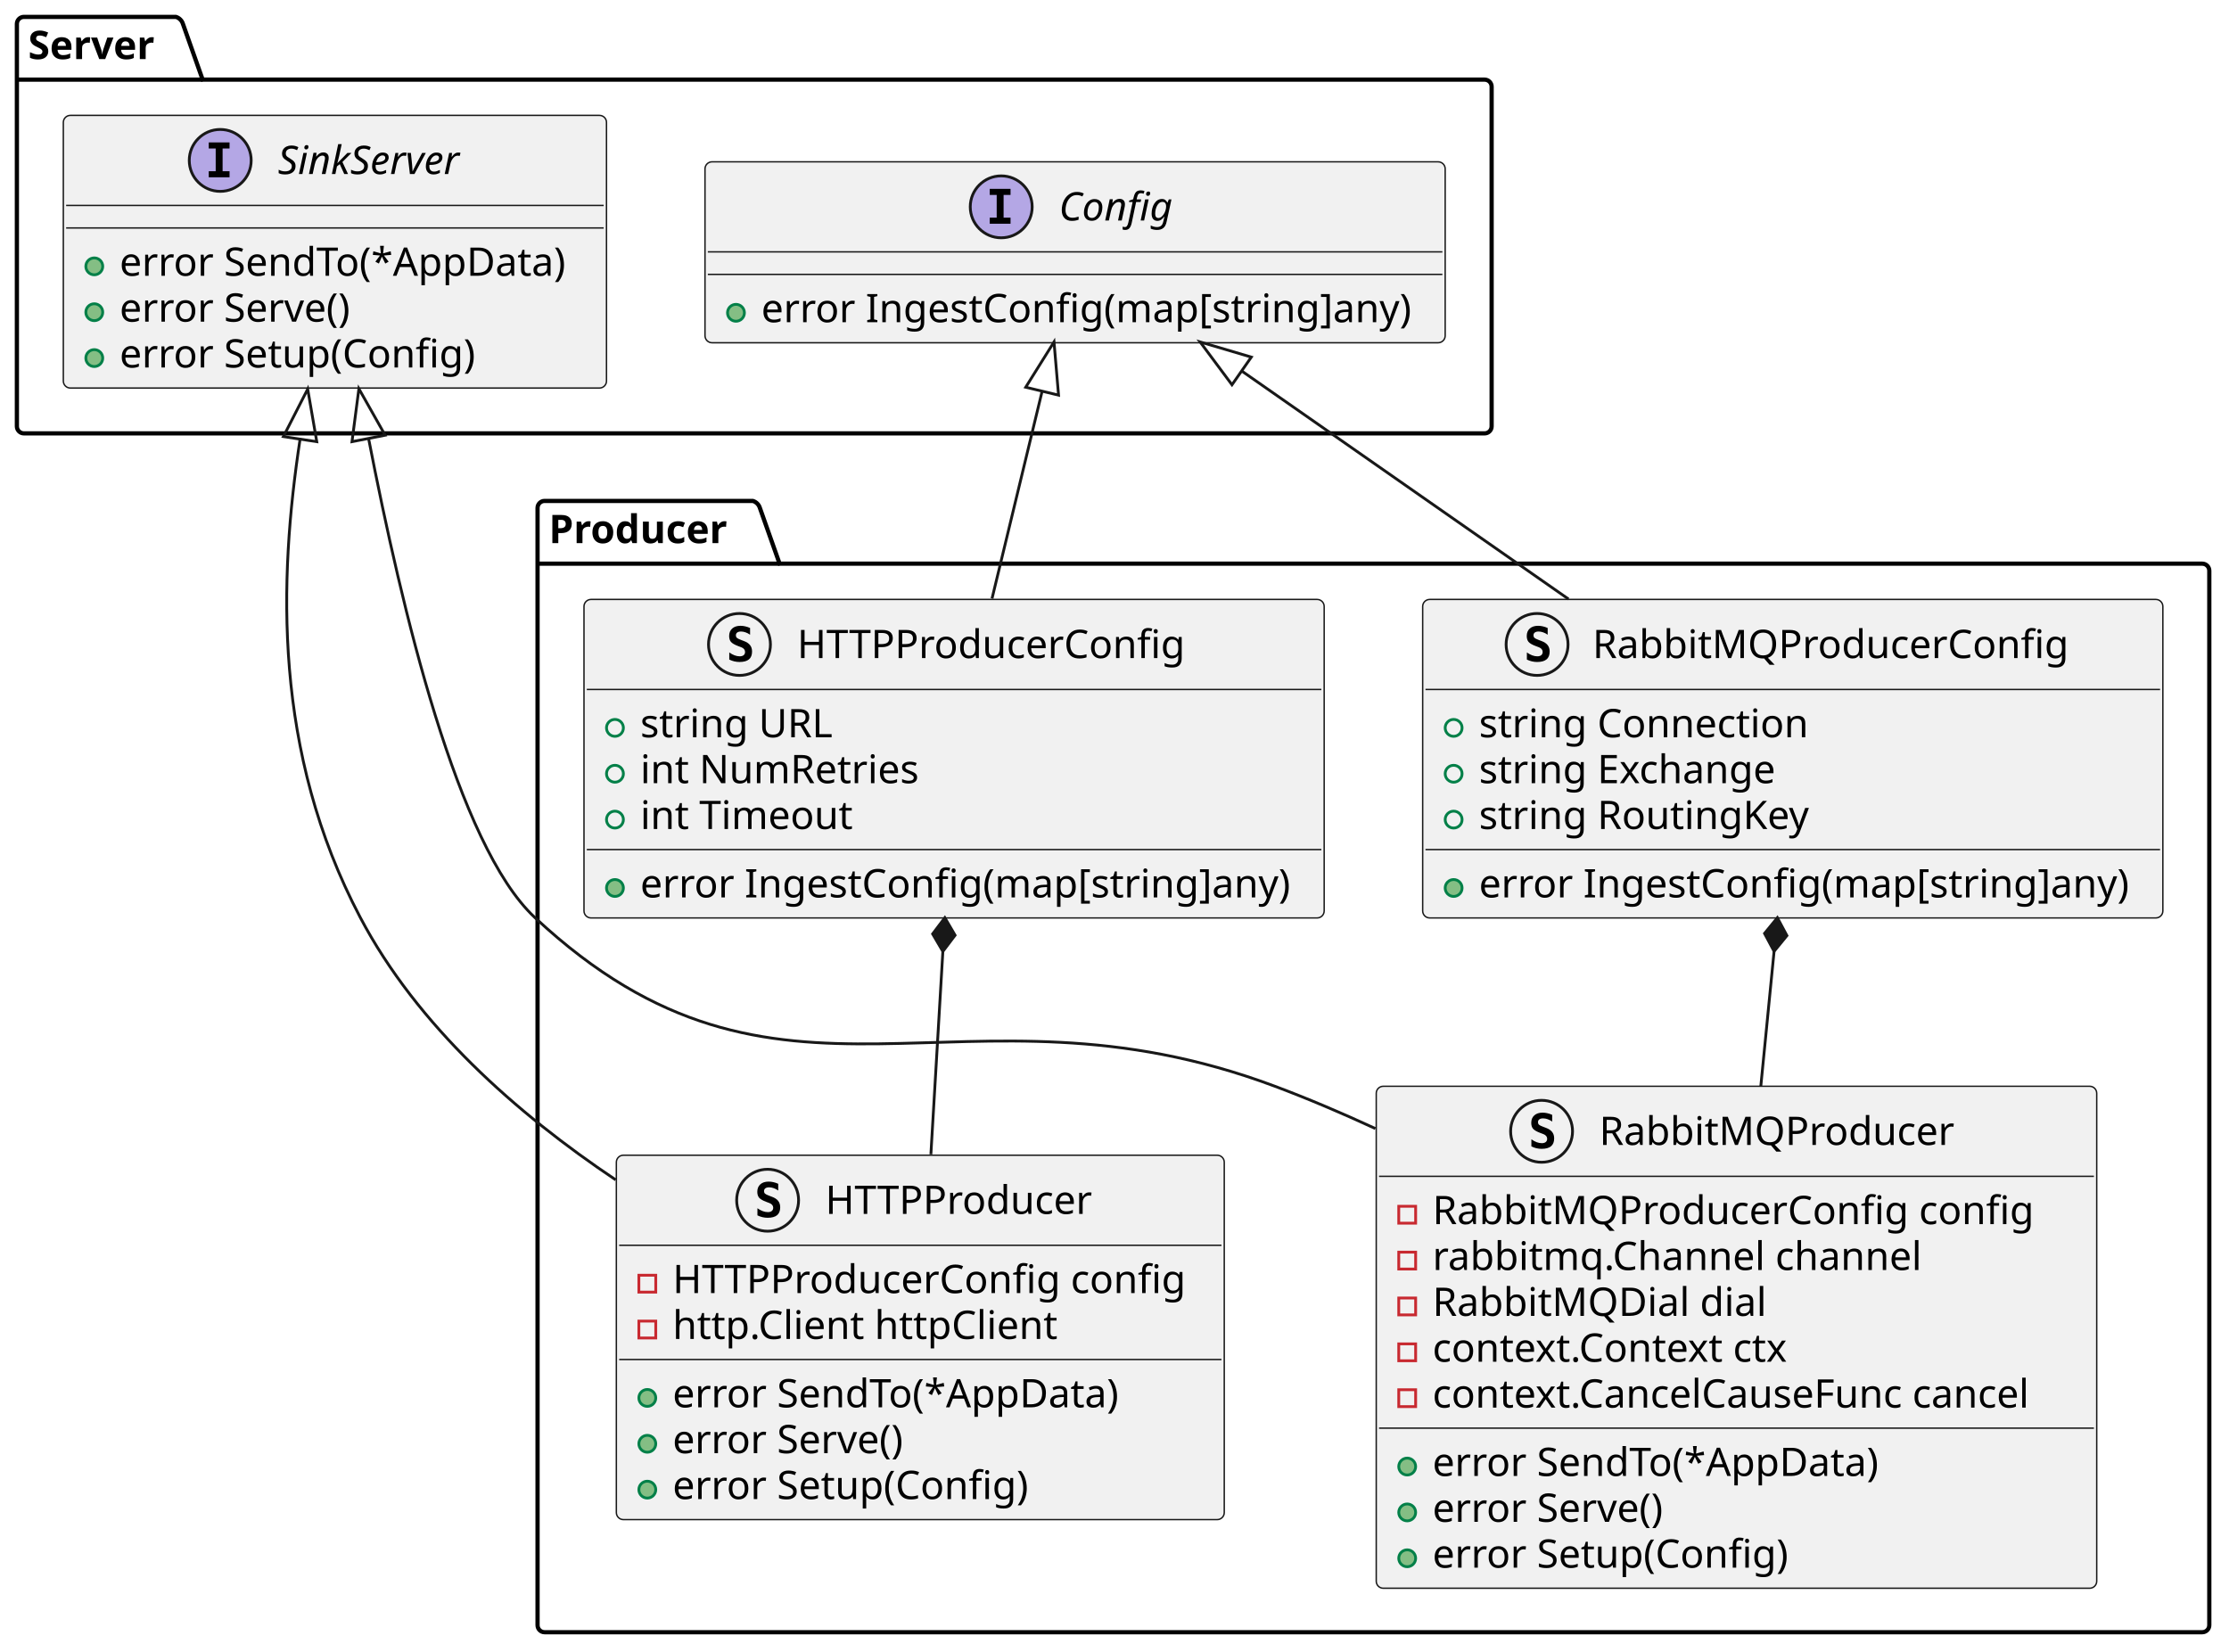
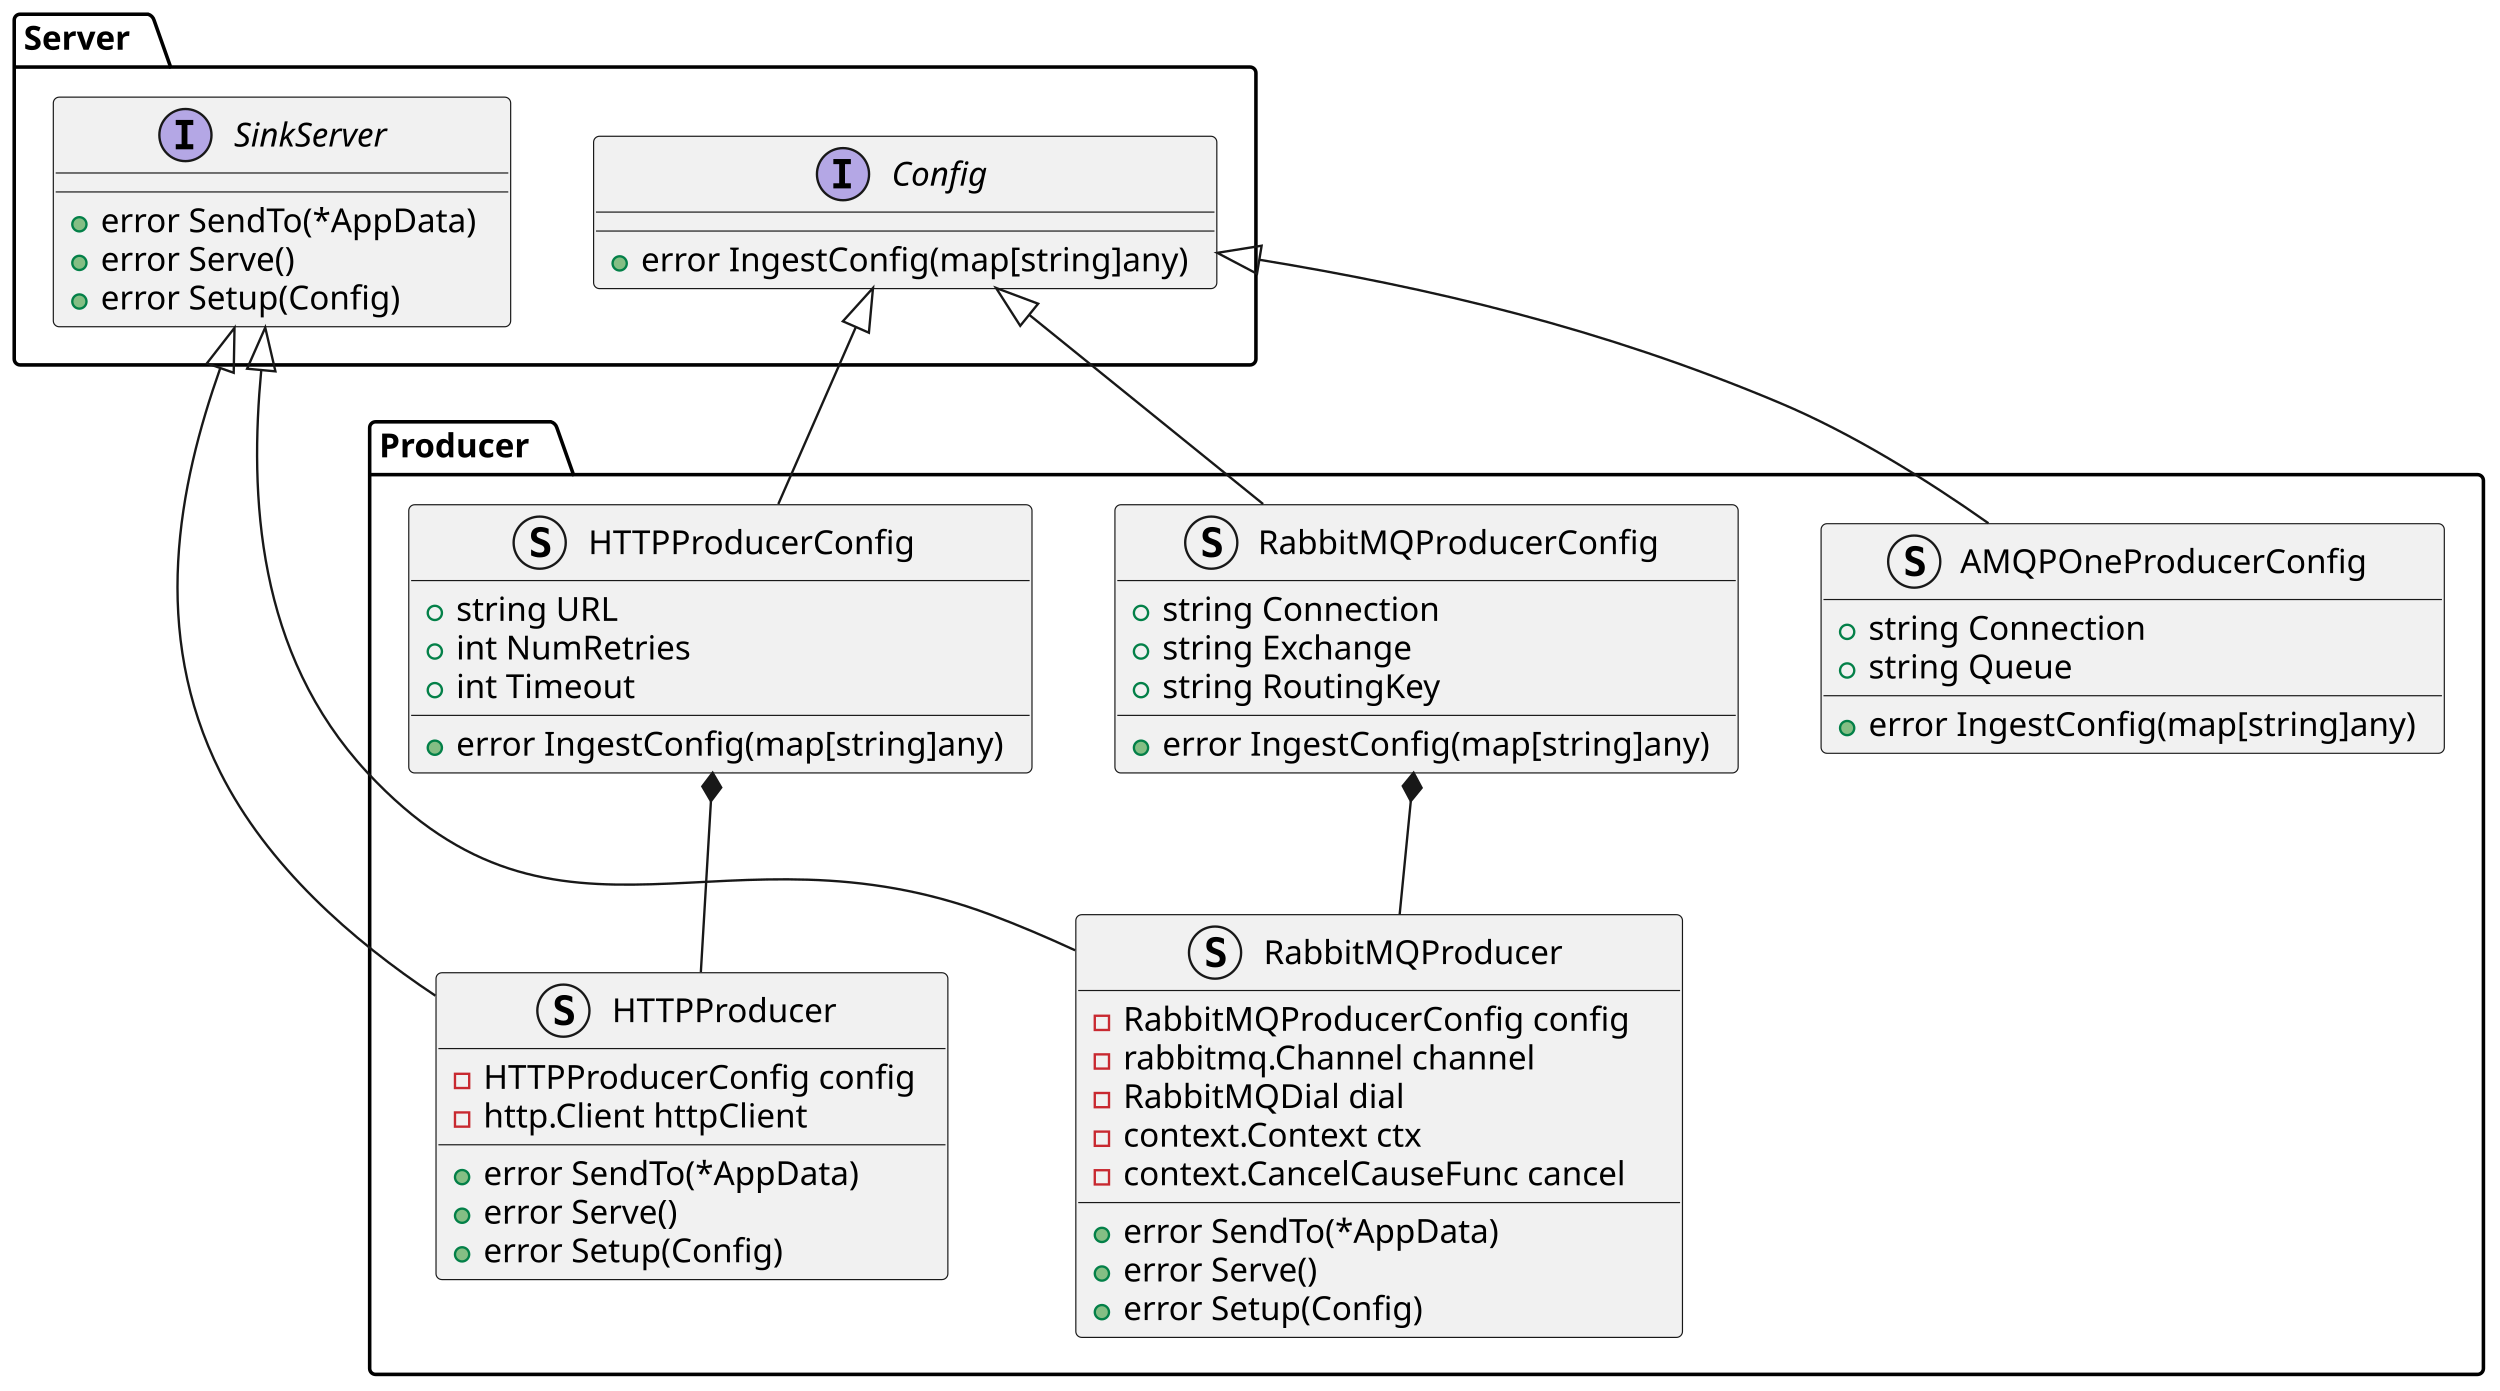
- <svg xmlns="http://www.w3.org/2000/svg" contentStyleType="text/css" height="587px" preserveAspectRatio="none" style="width:792px;height:587px;background:#FFFFFF;" version="1.1" viewBox="0 0 792 587" width="792px" zoomAndPan="magnify">
+ <svg xmlns="http://www.w3.org/2000/svg" contentStyleType="text/css" height="587px" preserveAspectRatio="none" style="width:1055px;height:587px;background:#FFFFFF;" version="1.1" viewBox="0 0 1055 587" width="1055px" zoomAndPan="magnify">
  <defs />
  <g>
    <g id="cluster_Server">
      <path d="M8.5,6 L62.5,6 A3.75,3.75 0 0 1 65,8.5 L72,28.297 L527.5,28.297 A2.5,2.5 0 0 1 530,30.797 L530,151.5 A2.5,2.5 0 0 1 527.5,154 L8.5,154 A2.5,2.5 0 0 1 6,151.5 L6,8.5 A2.5,2.5 0 0 1 8.5,6 " fill="none" style="stroke:#000000;stroke-width:1.5;" />
      <line style="stroke:#000000;stroke-width:1.5;" x1="6" x2="72" y1="28.297" y2="28.297" />
      <text fill="#000000" font-family="sans-serif" font-size="14" font-weight="bold" lengthAdjust="spacing" textLength="53" x="10" y="20.995">Server</text>
    </g>
    <g id="cluster_Producer">
-       <path d="M193.5,178 L267.5,178 A3.75,3.75 0 0 1 270,180.5 L277,200.297 L782.5,200.297 A2.5,2.5 0 0 1 785,202.797 L785,577.5 A2.5,2.5 0 0 1 782.5,580 L193.5,580 A2.5,2.5 0 0 1 191,577.5 L191,180.5 A2.5,2.5 0 0 1 193.5,178 " fill="none" style="stroke:#000000;stroke-width:1.5;" />
-       <line style="stroke:#000000;stroke-width:1.5;" x1="191" x2="277" y1="200.297" y2="200.297" />
-       <text fill="#000000" font-family="sans-serif" font-size="14" font-weight="bold" lengthAdjust="spacing" textLength="73" x="195" y="192.995">Producer</text>
+       <path d="M158.5,178 L232.5,178 A3.75,3.75 0 0 1 235,180.5 L242,200.297 L1045.5,200.297 A2.5,2.5 0 0 1 1048,202.797 L1048,577.5 A2.5,2.5 0 0 1 1045.5,580 L158.5,580 A2.5,2.5 0 0 1 156,577.5 L156,180.5 A2.5,2.5 0 0 1 158.5,178 " fill="none" style="stroke:#000000;stroke-width:1.5;" />
+       <line style="stroke:#000000;stroke-width:1.5;" x1="156" x2="242" y1="200.297" y2="200.297" />
+       <text fill="#000000" font-family="sans-serif" font-size="14" font-weight="bold" lengthAdjust="spacing" textLength="73" x="160" y="192.995">Producer</text>
    </g>
    <g id="elem_SinkServer">
      <rect codeLine="2" fill="#F1F1F1" height="96.891" id="SinkServer" rx="2.5" ry="2.5" style="stroke:#181818;stroke-width:0.5;" width="193" x="22.5" y="41" />
      <ellipse cx="78.25" cy="57" fill="#B4A7E5" rx="11" ry="11" style="stroke:#181818;stroke-width:1.0;" />
      <path d="M74.172,52.766 L74.172,50.609 L81.562,50.609 L81.562,52.766 L79.094,52.766 L79.094,60.844 L81.562,60.844 L81.562,63 L74.172,63 L74.172,60.844 L76.641,60.844 L76.641,52.766 L74.172,52.766 Z " fill="#000000" />
      <text fill="#000000" font-family="sans-serif" font-size="14" font-style="italic" lengthAdjust="spacing" textLength="73" x="98.75" y="61.847">SinkServer</text>
      <line style="stroke:#181818;stroke-width:0.5;" x1="23.5" x2="214.5" y1="73" y2="73" />
      <line style="stroke:#181818;stroke-width:0.5;" x1="23.5" x2="214.5" y1="81" y2="81" />
      <ellipse cx="33.5" cy="94.648" fill="#84BE84" rx="3" ry="3" style="stroke:#038048;stroke-width:1.0;" />
      <text fill="#000000" font-family="sans-serif" font-size="14" lengthAdjust="spacing" textLength="167" x="42.5" y="97.995">error SendTo(*AppData)</text>
      <ellipse cx="33.5" cy="110.945" fill="#84BE84" rx="3" ry="3" style="stroke:#038048;stroke-width:1.0;" />
      <text fill="#000000" font-family="sans-serif" font-size="14" lengthAdjust="spacing" textLength="86" x="42.5" y="114.292">error Serve()</text>
      <ellipse cx="33.5" cy="127.242" fill="#84BE84" rx="3" ry="3" style="stroke:#038048;stroke-width:1.0;" />
      <text fill="#000000" font-family="sans-serif" font-size="14" lengthAdjust="spacing" textLength="132" x="42.5" y="130.589">error Setup(Config)</text>
    </g>
    <g id="elem_Config">
      <rect codeLine="7" fill="#F1F1F1" height="64.297" id="Config" rx="2.5" ry="2.5" style="stroke:#181818;stroke-width:0.5;" width="263" x="250.5" y="57.5" />
      <ellipse cx="355.75" cy="73.5" fill="#B4A7E5" rx="11" ry="11" style="stroke:#181818;stroke-width:1.0;" />
      <path d="M351.672,69.266 L351.672,67.109 L359.062,67.109 L359.062,69.266 L356.594,69.266 L356.594,77.344 L359.062,77.344 L359.062,79.5 L351.672,79.5 L351.672,77.344 L354.141,77.344 L354.141,69.266 L351.672,69.266 Z " fill="#000000" />
      <text fill="#000000" font-family="sans-serif" font-size="14" font-style="italic" lengthAdjust="spacing" textLength="44" x="376.25" y="78.347">Config</text>
      <line style="stroke:#181818;stroke-width:0.5;" x1="251.5" x2="512.5" y1="89.5" y2="89.5" />
      <line style="stroke:#181818;stroke-width:0.5;" x1="251.5" x2="512.5" y1="97.5" y2="97.5" />
      <ellipse cx="261.5" cy="111.148" fill="#84BE84" rx="3" ry="3" style="stroke:#038048;stroke-width:1.0;" />
      <text fill="#000000" font-family="sans-serif" font-size="14" lengthAdjust="spacing" textLength="237" x="270.5" y="114.495">error IngestConfig(map[string]any)</text>
    </g>
    <g id="elem_HTTPProducer">
-       <rect codeLine="12" fill="#F1F1F1" height="129.484" id="HTTPProducer" rx="2.5" ry="2.5" style="stroke:#181818;stroke-width:0.5;" width="216" x="219" y="410.5" />
-       <ellipse cx="272.75" cy="426.5" fill="#F1F1F1" rx="11" ry="11" style="stroke:#181818;stroke-width:1.0;" />
-       <path d="M272.234,427.062 Q270.375,426.359 269.719,425.594 Q269.078,424.812 269.078,423.5 Q269.078,421.812 270.156,420.844 Q271.234,419.875 273.109,419.875 Q273.969,419.875 274.812,420.078 Q275.672,420.266 276.516,420.656 L276.516,423.047 Q275.734,422.484 274.906,422.203 Q274.094,421.906 273.297,421.906 Q272.422,421.906 271.938,422.266 Q271.469,422.625 271.469,423.281 Q271.469,423.797 271.812,424.141 Q272.156,424.469 273.25,424.875 L274.312,425.281 Q275.797,425.828 276.5,426.734 Q277.219,427.641 277.219,429.016 Q277.219,430.891 276.109,431.812 Q275,432.734 272.75,432.734 Q271.828,432.734 270.906,432.516 Q269.984,432.297 269.125,431.875 L269.125,429.344 Q270.094,430.031 271.016,430.375 Q271.938,430.719 272.828,430.719 Q273.734,430.719 274.234,430.312 Q274.734,429.891 274.734,429.156 Q274.734,428.594 274.391,428.188 Q274.062,427.766 273.438,427.516 L272.234,427.062 Z " fill="#000000" />
-       <text fill="#000000" font-family="sans-serif" font-size="14" lengthAdjust="spacing" textLength="100" x="293.25" y="431.347">HTTPProducer</text>
-       <line style="stroke:#181818;stroke-width:0.5;" x1="220" x2="434" y1="442.5" y2="442.5" />
-       <rect fill="none" height="6" style="stroke:#C82930;stroke-width:1.0;" width="6" x="227" y="453.148" />
-       <text fill="#000000" font-family="sans-serif" font-size="14" lengthAdjust="spacing" textLength="190" x="239" y="459.495">HTTPProducerConfig config</text>
-       <rect fill="none" height="6" style="stroke:#C82930;stroke-width:1.0;" width="6" x="227" y="469.445" />
-       <text fill="#000000" font-family="sans-serif" font-size="14" lengthAdjust="spacing" textLength="142" x="239" y="475.792">http.Client httpClient</text>
-       <line style="stroke:#181818;stroke-width:0.5;" x1="220" x2="434" y1="483.094" y2="483.094" />
-       <ellipse cx="230" cy="496.742" fill="#84BE84" rx="3" ry="3" style="stroke:#038048;stroke-width:1.0;" />
-       <text fill="#000000" font-family="sans-serif" font-size="14" lengthAdjust="spacing" textLength="167" x="239" y="500.089">error SendTo(*AppData)</text>
-       <ellipse cx="230" cy="513.039" fill="#84BE84" rx="3" ry="3" style="stroke:#038048;stroke-width:1.0;" />
-       <text fill="#000000" font-family="sans-serif" font-size="14" lengthAdjust="spacing" textLength="86" x="239" y="516.386">error Serve()</text>
-       <ellipse cx="230" cy="529.336" fill="#84BE84" rx="3" ry="3" style="stroke:#038048;stroke-width:1.0;" />
-       <text fill="#000000" font-family="sans-serif" font-size="14" lengthAdjust="spacing" textLength="132" x="239" y="532.683">error Setup(Config)</text>
+       <rect codeLine="12" fill="#F1F1F1" height="129.484" id="HTTPProducer" rx="2.5" ry="2.5" style="stroke:#181818;stroke-width:0.5;" width="216" x="184" y="410.5" />
+       <ellipse cx="237.75" cy="426.5" fill="#F1F1F1" rx="11" ry="11" style="stroke:#181818;stroke-width:1.0;" />
+       <path d="M237.234,427.062 Q235.375,426.359 234.719,425.594 Q234.078,424.812 234.078,423.5 Q234.078,421.812 235.156,420.844 Q236.234,419.875 238.109,419.875 Q238.969,419.875 239.812,420.078 Q240.672,420.266 241.516,420.656 L241.516,423.047 Q240.734,422.484 239.906,422.203 Q239.094,421.906 238.297,421.906 Q237.422,421.906 236.938,422.266 Q236.469,422.625 236.469,423.281 Q236.469,423.797 236.812,424.141 Q237.156,424.469 238.25,424.875 L239.312,425.281 Q240.797,425.828 241.5,426.734 Q242.219,427.641 242.219,429.016 Q242.219,430.891 241.109,431.812 Q240,432.734 237.75,432.734 Q236.828,432.734 235.906,432.516 Q234.984,432.297 234.125,431.875 L234.125,429.344 Q235.094,430.031 236.016,430.375 Q236.938,430.719 237.828,430.719 Q238.734,430.719 239.234,430.312 Q239.734,429.891 239.734,429.156 Q239.734,428.594 239.391,428.188 Q239.062,427.766 238.438,427.516 L237.234,427.062 Z " fill="#000000" />
+       <text fill="#000000" font-family="sans-serif" font-size="14" lengthAdjust="spacing" textLength="100" x="258.25" y="431.347">HTTPProducer</text>
+       <line style="stroke:#181818;stroke-width:0.5;" x1="185" x2="399" y1="442.5" y2="442.5" />
+       <rect fill="none" height="6" style="stroke:#C82930;stroke-width:1.0;" width="6" x="192" y="453.148" />
+       <text fill="#000000" font-family="sans-serif" font-size="14" lengthAdjust="spacing" textLength="190" x="204" y="459.495">HTTPProducerConfig config</text>
+       <rect fill="none" height="6" style="stroke:#C82930;stroke-width:1.0;" width="6" x="192" y="469.445" />
+       <text fill="#000000" font-family="sans-serif" font-size="14" lengthAdjust="spacing" textLength="142" x="204" y="475.792">http.Client httpClient</text>
+       <line style="stroke:#181818;stroke-width:0.5;" x1="185" x2="399" y1="483.094" y2="483.094" />
+       <ellipse cx="195" cy="496.742" fill="#84BE84" rx="3" ry="3" style="stroke:#038048;stroke-width:1.0;" />
+       <text fill="#000000" font-family="sans-serif" font-size="14" lengthAdjust="spacing" textLength="167" x="204" y="500.089">error SendTo(*AppData)</text>
+       <ellipse cx="195" cy="513.039" fill="#84BE84" rx="3" ry="3" style="stroke:#038048;stroke-width:1.0;" />
+       <text fill="#000000" font-family="sans-serif" font-size="14" lengthAdjust="spacing" textLength="86" x="204" y="516.386">error Serve()</text>
+       <ellipse cx="195" cy="529.336" fill="#84BE84" rx="3" ry="3" style="stroke:#038048;stroke-width:1.0;" />
+       <text fill="#000000" font-family="sans-serif" font-size="14" lengthAdjust="spacing" textLength="132" x="204" y="532.683">error Setup(Config)</text>
    </g>
    <g id="elem_RabbitMQProducer">
-       <rect codeLine="19" fill="#F1F1F1" height="178.375" id="RabbitMQProducer" rx="2.5" ry="2.5" style="stroke:#181818;stroke-width:0.5;" width="256" x="489" y="386" />
-       <ellipse cx="547.75" cy="402" fill="#F1F1F1" rx="11" ry="11" style="stroke:#181818;stroke-width:1.0;" />
-       <path d="M547.234,402.562 Q545.375,401.859 544.719,401.094 Q544.078,400.312 544.078,399 Q544.078,397.312 545.156,396.344 Q546.234,395.375 548.109,395.375 Q548.969,395.375 549.812,395.578 Q550.672,395.766 551.516,396.156 L551.516,398.547 Q550.734,397.984 549.906,397.703 Q549.094,397.406 548.297,397.406 Q547.422,397.406 546.938,397.766 Q546.469,398.125 546.469,398.781 Q546.469,399.297 546.812,399.641 Q547.156,399.969 548.25,400.375 L549.312,400.781 Q550.797,401.328 551.5,402.234 Q552.219,403.141 552.219,404.516 Q552.219,406.391 551.109,407.312 Q550,408.234 547.75,408.234 Q546.828,408.234 545.906,408.016 Q544.984,407.797 544.125,407.375 L544.125,404.844 Q545.094,405.531 546.016,405.875 Q546.938,406.219 547.828,406.219 Q548.734,406.219 549.234,405.812 Q549.734,405.391 549.734,404.656 Q549.734,404.094 549.391,403.688 Q549.062,403.266 548.438,403.016 L547.234,402.562 Z " fill="#000000" />
-       <text fill="#000000" font-family="sans-serif" font-size="14" lengthAdjust="spacing" textLength="130" x="568.25" y="406.847">RabbitMQProducer</text>
-       <line style="stroke:#181818;stroke-width:0.5;" x1="490" x2="744" y1="418" y2="418" />
-       <rect fill="none" height="6" style="stroke:#C82930;stroke-width:1.0;" width="6" x="497" y="428.648" />
-       <text fill="#000000" font-family="sans-serif" font-size="14" lengthAdjust="spacing" textLength="220" x="509" y="434.995">RabbitMQProducerConfig config</text>
-       <rect fill="none" height="6" style="stroke:#C82930;stroke-width:1.0;" width="6" x="497" y="444.945" />
-       <text fill="#000000" font-family="sans-serif" font-size="14" lengthAdjust="spacing" textLength="181" x="509" y="451.292">rabbitmq.Channel channel</text>
-       <rect fill="none" height="6" style="stroke:#C82930;stroke-width:1.0;" width="6" x="497" y="461.242" />
-       <text fill="#000000" font-family="sans-serif" font-size="14" lengthAdjust="spacing" textLength="119" x="509" y="467.589">RabbitMQDial dial</text>
-       <rect fill="none" height="6" style="stroke:#C82930;stroke-width:1.0;" width="6" x="497" y="477.539" />
-       <text fill="#000000" font-family="sans-serif" font-size="14" lengthAdjust="spacing" textLength="134" x="509" y="483.886">context.Context ctx</text>
-       <rect fill="none" height="6" style="stroke:#C82930;stroke-width:1.0;" width="6" x="497" y="493.836" />
-       <text fill="#000000" font-family="sans-serif" font-size="14" lengthAdjust="spacing" textLength="230" x="509" y="500.183">context.CancelCauseFunc cancel</text>
-       <line style="stroke:#181818;stroke-width:0.5;" x1="490" x2="744" y1="507.484" y2="507.484" />
-       <ellipse cx="500" cy="521.133" fill="#84BE84" rx="3" ry="3" style="stroke:#038048;stroke-width:1.0;" />
-       <text fill="#000000" font-family="sans-serif" font-size="14" lengthAdjust="spacing" textLength="167" x="509" y="524.48">error SendTo(*AppData)</text>
-       <ellipse cx="500" cy="537.43" fill="#84BE84" rx="3" ry="3" style="stroke:#038048;stroke-width:1.0;" />
-       <text fill="#000000" font-family="sans-serif" font-size="14" lengthAdjust="spacing" textLength="86" x="509" y="540.776">error Serve()</text>
-       <ellipse cx="500" cy="553.727" fill="#84BE84" rx="3" ry="3" style="stroke:#038048;stroke-width:1.0;" />
-       <text fill="#000000" font-family="sans-serif" font-size="14" lengthAdjust="spacing" textLength="132" x="509" y="557.073">error Setup(Config)</text>
+       <rect codeLine="19" fill="#F1F1F1" height="178.375" id="RabbitMQProducer" rx="2.5" ry="2.5" style="stroke:#181818;stroke-width:0.5;" width="256" x="454" y="386" />
+       <ellipse cx="512.75" cy="402" fill="#F1F1F1" rx="11" ry="11" style="stroke:#181818;stroke-width:1.0;" />
+       <path d="M512.234,402.562 Q510.375,401.859 509.719,401.094 Q509.078,400.312 509.078,399 Q509.078,397.312 510.156,396.344 Q511.234,395.375 513.109,395.375 Q513.969,395.375 514.812,395.578 Q515.672,395.766 516.516,396.156 L516.516,398.547 Q515.734,397.984 514.906,397.703 Q514.094,397.406 513.297,397.406 Q512.422,397.406 511.938,397.766 Q511.469,398.125 511.469,398.781 Q511.469,399.297 511.812,399.641 Q512.156,399.969 513.25,400.375 L514.312,400.781 Q515.797,401.328 516.5,402.234 Q517.219,403.141 517.219,404.516 Q517.219,406.391 516.109,407.312 Q515,408.234 512.75,408.234 Q511.828,408.234 510.906,408.016 Q509.984,407.797 509.125,407.375 L509.125,404.844 Q510.094,405.531 511.016,405.875 Q511.938,406.219 512.828,406.219 Q513.734,406.219 514.234,405.812 Q514.734,405.391 514.734,404.656 Q514.734,404.094 514.391,403.688 Q514.062,403.266 513.438,403.016 L512.234,402.562 Z " fill="#000000" />
+       <text fill="#000000" font-family="sans-serif" font-size="14" lengthAdjust="spacing" textLength="130" x="533.25" y="406.847">RabbitMQProducer</text>
+       <line style="stroke:#181818;stroke-width:0.5;" x1="455" x2="709" y1="418" y2="418" />
+       <rect fill="none" height="6" style="stroke:#C82930;stroke-width:1.0;" width="6" x="462" y="428.648" />
+       <text fill="#000000" font-family="sans-serif" font-size="14" lengthAdjust="spacing" textLength="220" x="474" y="434.995">RabbitMQProducerConfig config</text>
+       <rect fill="none" height="6" style="stroke:#C82930;stroke-width:1.0;" width="6" x="462" y="444.945" />
+       <text fill="#000000" font-family="sans-serif" font-size="14" lengthAdjust="spacing" textLength="181" x="474" y="451.292">rabbitmq.Channel channel</text>
+       <rect fill="none" height="6" style="stroke:#C82930;stroke-width:1.0;" width="6" x="462" y="461.242" />
+       <text fill="#000000" font-family="sans-serif" font-size="14" lengthAdjust="spacing" textLength="119" x="474" y="467.589">RabbitMQDial dial</text>
+       <rect fill="none" height="6" style="stroke:#C82930;stroke-width:1.0;" width="6" x="462" y="477.539" />
+       <text fill="#000000" font-family="sans-serif" font-size="14" lengthAdjust="spacing" textLength="134" x="474" y="483.886">context.Context ctx</text>
+       <rect fill="none" height="6" style="stroke:#C82930;stroke-width:1.0;" width="6" x="462" y="493.836" />
+       <text fill="#000000" font-family="sans-serif" font-size="14" lengthAdjust="spacing" textLength="230" x="474" y="500.183">context.CancelCauseFunc cancel</text>
+       <line style="stroke:#181818;stroke-width:0.5;" x1="455" x2="709" y1="507.484" y2="507.484" />
+       <ellipse cx="465" cy="521.133" fill="#84BE84" rx="3" ry="3" style="stroke:#038048;stroke-width:1.0;" />
+       <text fill="#000000" font-family="sans-serif" font-size="14" lengthAdjust="spacing" textLength="167" x="474" y="524.48">error SendTo(*AppData)</text>
+       <ellipse cx="465" cy="537.43" fill="#84BE84" rx="3" ry="3" style="stroke:#038048;stroke-width:1.0;" />
+       <text fill="#000000" font-family="sans-serif" font-size="14" lengthAdjust="spacing" textLength="86" x="474" y="540.776">error Serve()</text>
+       <ellipse cx="465" cy="553.727" fill="#84BE84" rx="3" ry="3" style="stroke:#038048;stroke-width:1.0;" />
+       <text fill="#000000" font-family="sans-serif" font-size="14" lengthAdjust="spacing" textLength="132" x="474" y="557.073">error Setup(Config)</text>
    </g>
    <g id="elem_HTTPProducerConfig">
-       <rect codeLine="29" fill="#F1F1F1" height="113.188" id="HTTPProducerConfig" rx="2.5" ry="2.5" style="stroke:#181818;stroke-width:0.5;" width="263" x="207.5" y="213" />
-       <ellipse cx="262.75" cy="229" fill="#F1F1F1" rx="11" ry="11" style="stroke:#181818;stroke-width:1.0;" />
-       <path d="M262.234,229.562 Q260.375,228.859 259.719,228.094 Q259.078,227.312 259.078,226 Q259.078,224.312 260.156,223.344 Q261.234,222.375 263.109,222.375 Q263.969,222.375 264.812,222.578 Q265.672,222.766 266.516,223.156 L266.516,225.547 Q265.734,224.984 264.906,224.703 Q264.094,224.406 263.297,224.406 Q262.422,224.406 261.938,224.766 Q261.469,225.125 261.469,225.781 Q261.469,226.297 261.812,226.641 Q262.156,226.969 263.25,227.375 L264.312,227.781 Q265.797,228.328 266.5,229.234 Q267.219,230.141 267.219,231.516 Q267.219,233.391 266.109,234.312 Q265,235.234 262.75,235.234 Q261.828,235.234 260.906,235.016 Q259.984,234.797 259.125,234.375 L259.125,231.844 Q260.094,232.531 261.016,232.875 Q261.938,233.219 262.828,233.219 Q263.734,233.219 264.234,232.812 Q264.734,232.391 264.734,231.656 Q264.734,231.094 264.391,230.688 Q264.062,230.266 263.438,230.016 L262.234,229.562 Z " fill="#000000" />
-       <text fill="#000000" font-family="sans-serif" font-size="14" lengthAdjust="spacing" textLength="144" x="283.25" y="233.847">HTTPProducerConfig</text>
-       <line style="stroke:#181818;stroke-width:0.5;" x1="208.5" x2="469.5" y1="245" y2="245" />
-       <ellipse cx="218.5" cy="258.648" fill="none" rx="3" ry="3" style="stroke:#038048;stroke-width:1.0;" />
-       <text fill="#000000" font-family="sans-serif" font-size="14" lengthAdjust="spacing" textLength="70" x="227.5" y="261.995">string URL</text>
-       <ellipse cx="218.5" cy="274.945" fill="none" rx="3" ry="3" style="stroke:#038048;stroke-width:1.0;" />
-       <text fill="#000000" font-family="sans-serif" font-size="14" lengthAdjust="spacing" textLength="102" x="227.5" y="278.292">int NumRetries</text>
-       <ellipse cx="218.5" cy="291.242" fill="none" rx="3" ry="3" style="stroke:#038048;stroke-width:1.0;" />
-       <text fill="#000000" font-family="sans-serif" font-size="14" lengthAdjust="spacing" textLength="78" x="227.5" y="294.589">int Timeout</text>
-       <line style="stroke:#181818;stroke-width:0.5;" x1="208.5" x2="469.5" y1="301.891" y2="301.891" />
-       <ellipse cx="218.5" cy="315.539" fill="#84BE84" rx="3" ry="3" style="stroke:#038048;stroke-width:1.0;" />
-       <text fill="#000000" font-family="sans-serif" font-size="14" lengthAdjust="spacing" textLength="237" x="227.5" y="318.886">error IngestConfig(map[string]any)</text>
+       <rect codeLine="29" fill="#F1F1F1" height="113.188" id="HTTPProducerConfig" rx="2.5" ry="2.5" style="stroke:#181818;stroke-width:0.5;" width="263" x="172.5" y="213" />
+       <ellipse cx="227.75" cy="229" fill="#F1F1F1" rx="11" ry="11" style="stroke:#181818;stroke-width:1.0;" />
+       <path d="M227.234,229.562 Q225.375,228.859 224.719,228.094 Q224.078,227.312 224.078,226 Q224.078,224.312 225.156,223.344 Q226.234,222.375 228.109,222.375 Q228.969,222.375 229.812,222.578 Q230.672,222.766 231.516,223.156 L231.516,225.547 Q230.734,224.984 229.906,224.703 Q229.094,224.406 228.297,224.406 Q227.422,224.406 226.938,224.766 Q226.469,225.125 226.469,225.781 Q226.469,226.297 226.812,226.641 Q227.156,226.969 228.25,227.375 L229.312,227.781 Q230.797,228.328 231.5,229.234 Q232.219,230.141 232.219,231.516 Q232.219,233.391 231.109,234.312 Q230,235.234 227.75,235.234 Q226.828,235.234 225.906,235.016 Q224.984,234.797 224.125,234.375 L224.125,231.844 Q225.094,232.531 226.016,232.875 Q226.938,233.219 227.828,233.219 Q228.734,233.219 229.234,232.812 Q229.734,232.391 229.734,231.656 Q229.734,231.094 229.391,230.688 Q229.062,230.266 228.438,230.016 L227.234,229.562 Z " fill="#000000" />
+       <text fill="#000000" font-family="sans-serif" font-size="14" lengthAdjust="spacing" textLength="144" x="248.25" y="233.847">HTTPProducerConfig</text>
+       <line style="stroke:#181818;stroke-width:0.5;" x1="173.5" x2="434.5" y1="245" y2="245" />
+       <ellipse cx="183.5" cy="258.648" fill="none" rx="3" ry="3" style="stroke:#038048;stroke-width:1.0;" />
+       <text fill="#000000" font-family="sans-serif" font-size="14" lengthAdjust="spacing" textLength="70" x="192.5" y="261.995">string URL</text>
+       <ellipse cx="183.5" cy="274.945" fill="none" rx="3" ry="3" style="stroke:#038048;stroke-width:1.0;" />
+       <text fill="#000000" font-family="sans-serif" font-size="14" lengthAdjust="spacing" textLength="102" x="192.5" y="278.292">int NumRetries</text>
+       <ellipse cx="183.5" cy="291.242" fill="none" rx="3" ry="3" style="stroke:#038048;stroke-width:1.0;" />
+       <text fill="#000000" font-family="sans-serif" font-size="14" lengthAdjust="spacing" textLength="78" x="192.5" y="294.589">int Timeout</text>
+       <line style="stroke:#181818;stroke-width:0.5;" x1="173.5" x2="434.5" y1="301.891" y2="301.891" />
+       <ellipse cx="183.5" cy="315.539" fill="#84BE84" rx="3" ry="3" style="stroke:#038048;stroke-width:1.0;" />
+       <text fill="#000000" font-family="sans-serif" font-size="14" lengthAdjust="spacing" textLength="237" x="192.5" y="318.886">error IngestConfig(map[string]any)</text>
    </g>
    <g id="elem_RabbitMQProducerConfig">
-       <rect codeLine="35" fill="#F1F1F1" height="113.188" id="RabbitMQProducerConfig" rx="2.5" ry="2.5" style="stroke:#181818;stroke-width:0.5;" width="263" x="505.5" y="213" />
-       <ellipse cx="546.15" cy="229" fill="#F1F1F1" rx="11" ry="11" style="stroke:#181818;stroke-width:1.0;" />
-       <path d="M545.634,229.562 Q543.775,228.859 543.119,228.094 Q542.478,227.312 542.478,226 Q542.478,224.312 543.556,223.344 Q544.634,222.375 546.509,222.375 Q547.369,222.375 548.212,222.578 Q549.072,222.766 549.916,223.156 L549.916,225.547 Q549.134,224.984 548.306,224.703 Q547.494,224.406 546.697,224.406 Q545.822,224.406 545.337,224.766 Q544.869,225.125 544.869,225.781 Q544.869,226.297 545.212,226.641 Q545.556,226.969 546.65,227.375 L547.712,227.781 Q549.197,228.328 549.9,229.234 Q550.619,230.141 550.619,231.516 Q550.619,233.391 549.509,234.312 Q548.4,235.234 546.15,235.234 Q545.228,235.234 544.306,235.016 Q543.384,234.797 542.525,234.375 L542.525,231.844 Q543.494,232.531 544.416,232.875 Q545.337,233.219 546.228,233.219 Q547.134,233.219 547.634,232.812 Q548.134,232.391 548.134,231.656 Q548.134,231.094 547.791,230.688 Q547.462,230.266 546.837,230.016 L545.634,229.562 Z " fill="#000000" />
-       <text fill="#000000" font-family="sans-serif" font-size="14" lengthAdjust="spacing" textLength="174" x="565.85" y="233.847">RabbitMQProducerConfig</text>
-       <line style="stroke:#181818;stroke-width:0.5;" x1="506.5" x2="767.5" y1="245" y2="245" />
-       <ellipse cx="516.5" cy="258.648" fill="none" rx="3" ry="3" style="stroke:#038048;stroke-width:1.0;" />
-       <text fill="#000000" font-family="sans-serif" font-size="14" lengthAdjust="spacing" textLength="123" x="525.5" y="261.995">string Connection</text>
-       <ellipse cx="516.5" cy="274.945" fill="none" rx="3" ry="3" style="stroke:#038048;stroke-width:1.0;" />
-       <text fill="#000000" font-family="sans-serif" font-size="14" lengthAdjust="spacing" textLength="111" x="525.5" y="278.292">string Exchange</text>
-       <ellipse cx="516.5" cy="291.242" fill="none" rx="3" ry="3" style="stroke:#038048;stroke-width:1.0;" />
-       <text fill="#000000" font-family="sans-serif" font-size="14" lengthAdjust="spacing" textLength="122" x="525.5" y="294.589">string RoutingKey</text>
-       <line style="stroke:#181818;stroke-width:0.5;" x1="506.5" x2="767.5" y1="301.891" y2="301.891" />
-       <ellipse cx="516.5" cy="315.539" fill="#84BE84" rx="3" ry="3" style="stroke:#038048;stroke-width:1.0;" />
-       <text fill="#000000" font-family="sans-serif" font-size="14" lengthAdjust="spacing" textLength="237" x="525.5" y="318.886">error IngestConfig(map[string]any)</text>
+       <rect codeLine="35" fill="#F1F1F1" height="113.188" id="RabbitMQProducerConfig" rx="2.5" ry="2.5" style="stroke:#181818;stroke-width:0.5;" width="263" x="470.5" y="213" />
+       <ellipse cx="511.15" cy="229" fill="#F1F1F1" rx="11" ry="11" style="stroke:#181818;stroke-width:1.0;" />
+       <path d="M510.634,229.562 Q508.775,228.859 508.119,228.094 Q507.478,227.312 507.478,226 Q507.478,224.312 508.556,223.344 Q509.634,222.375 511.509,222.375 Q512.369,222.375 513.212,222.578 Q514.072,222.766 514.916,223.156 L514.916,225.547 Q514.134,224.984 513.306,224.703 Q512.494,224.406 511.697,224.406 Q510.822,224.406 510.337,224.766 Q509.869,225.125 509.869,225.781 Q509.869,226.297 510.212,226.641 Q510.556,226.969 511.65,227.375 L512.712,227.781 Q514.197,228.328 514.9,229.234 Q515.619,230.141 515.619,231.516 Q515.619,233.391 514.509,234.312 Q513.4,235.234 511.15,235.234 Q510.228,235.234 509.306,235.016 Q508.384,234.797 507.525,234.375 L507.525,231.844 Q508.494,232.531 509.416,232.875 Q510.337,233.219 511.228,233.219 Q512.134,233.219 512.634,232.812 Q513.134,232.391 513.134,231.656 Q513.134,231.094 512.791,230.688 Q512.462,230.266 511.837,230.016 L510.634,229.562 Z " fill="#000000" />
+       <text fill="#000000" font-family="sans-serif" font-size="14" lengthAdjust="spacing" textLength="174" x="530.85" y="233.847">RabbitMQProducerConfig</text>
+       <line style="stroke:#181818;stroke-width:0.5;" x1="471.5" x2="732.5" y1="245" y2="245" />
+       <ellipse cx="481.5" cy="258.648" fill="none" rx="3" ry="3" style="stroke:#038048;stroke-width:1.0;" />
+       <text fill="#000000" font-family="sans-serif" font-size="14" lengthAdjust="spacing" textLength="123" x="490.5" y="261.995">string Connection</text>
+       <ellipse cx="481.5" cy="274.945" fill="none" rx="3" ry="3" style="stroke:#038048;stroke-width:1.0;" />
+       <text fill="#000000" font-family="sans-serif" font-size="14" lengthAdjust="spacing" textLength="111" x="490.5" y="278.292">string Exchange</text>
+       <ellipse cx="481.5" cy="291.242" fill="none" rx="3" ry="3" style="stroke:#038048;stroke-width:1.0;" />
+       <text fill="#000000" font-family="sans-serif" font-size="14" lengthAdjust="spacing" textLength="122" x="490.5" y="294.589">string RoutingKey</text>
+       <line style="stroke:#181818;stroke-width:0.5;" x1="471.5" x2="732.5" y1="301.891" y2="301.891" />
+       <ellipse cx="481.5" cy="315.539" fill="#84BE84" rx="3" ry="3" style="stroke:#038048;stroke-width:1.0;" />
+       <text fill="#000000" font-family="sans-serif" font-size="14" lengthAdjust="spacing" textLength="237" x="490.5" y="318.886">error IngestConfig(map[string]any)</text>
+     </g>
+     <g id="elem_AMQPOneProducerConfig">
+       <rect codeLine="41" fill="#F1F1F1" height="96.891" id="AMQPOneProducerConfig" rx="2.5" ry="2.5" style="stroke:#181818;stroke-width:0.5;" width="263" x="768.5" y="221" />
+       <ellipse cx="807.8" cy="237" fill="#F1F1F1" rx="11" ry="11" style="stroke:#181818;stroke-width:1.0;" />
+       <path d="M807.284,237.562 Q805.425,236.859 804.769,236.094 Q804.128,235.312 804.128,234 Q804.128,232.312 805.206,231.344 Q806.284,230.375 808.159,230.375 Q809.019,230.375 809.862,230.578 Q810.722,230.766 811.566,231.156 L811.566,233.547 Q810.784,232.984 809.956,232.703 Q809.144,232.406 808.347,232.406 Q807.472,232.406 806.987,232.766 Q806.519,233.125 806.519,233.781 Q806.519,234.297 806.862,234.641 Q807.206,234.969 808.3,235.375 L809.362,235.781 Q810.847,236.328 811.55,237.234 Q812.269,238.141 812.269,239.516 Q812.269,241.391 811.159,242.312 Q810.05,243.234 807.8,243.234 Q806.878,243.234 805.956,243.016 Q805.034,242.797 804.175,242.375 L804.175,239.844 Q805.144,240.531 806.066,240.875 Q806.987,241.219 807.878,241.219 Q808.784,241.219 809.284,240.812 Q809.784,240.391 809.784,239.656 Q809.784,239.094 809.441,238.688 Q809.112,238.266 808.487,238.016 L807.284,237.562 Z " fill="#000000" />
+       <text fill="#000000" font-family="sans-serif" font-size="14" lengthAdjust="spacing" textLength="177" x="827.2" y="241.847">AMQPOneProducerConfig</text>
+       <line style="stroke:#181818;stroke-width:0.5;" x1="769.5" x2="1030.5" y1="253" y2="253" />
+       <ellipse cx="779.5" cy="266.648" fill="none" rx="3" ry="3" style="stroke:#038048;stroke-width:1.0;" />
+       <text fill="#000000" font-family="sans-serif" font-size="14" lengthAdjust="spacing" textLength="123" x="788.5" y="269.995">string Connection</text>
+       <ellipse cx="779.5" cy="282.945" fill="none" rx="3" ry="3" style="stroke:#038048;stroke-width:1.0;" />
+       <text fill="#000000" font-family="sans-serif" font-size="14" lengthAdjust="spacing" textLength="90" x="788.5" y="286.292">string Queue</text>
+       <line style="stroke:#181818;stroke-width:0.5;" x1="769.5" x2="1030.5" y1="293.594" y2="293.594" />
+       <ellipse cx="779.5" cy="307.242" fill="#84BE84" rx="3" ry="3" style="stroke:#038048;stroke-width:1.0;" />
+       <text fill="#000000" font-family="sans-serif" font-size="14" lengthAdjust="spacing" textLength="237" x="788.5" y="310.589">error IngestConfig(map[string]any)</text>
    </g>
    <g id="link_SinkServer_HTTPProducer">
-       <path codeLine="44" d="M106.623,156.045 C99.033,205.935 97.02,267.17 128,326 C148.26,364.48 183.51,395.63 218.77,419.25 " fill="none" id="SinkServer-backto-HTTPProducer" style="stroke:#181818;stroke-width:1.0;" />
-       <polygon fill="none" points="109.33,138.25,100.691,155.143,112.555,156.948,109.33,138.25" style="stroke:#181818;stroke-width:1.0;" />
+       <path codeLine="49" d="M92.967,155.323 C75.447,204.943 63.08,266.46 93,326 C112.67,365.14 148.14,396.55 183.75,420.19 " fill="none" id="SinkServer-backto-HTTPProducer" style="stroke:#181818;stroke-width:1.0;" />
+       <polygon fill="none" points="98.96,138.35,87.309,153.325,98.625,157.321,98.96,138.35" style="stroke:#181818;stroke-width:1.0;" />
    </g>
    <g id="link_SinkServer_RabbitMQProducer">
-       <path codeLine="45" d="M130.958,155.799 C142.848,216.909 162.61,300.43 190,326 C277.63,407.82 340.73,343.95 453,386 C464.8,390.42 476.81,395.54 488.7,401.03 " fill="none" id="SinkServer-backto-RabbitMQProducer" style="stroke:#181818;stroke-width:1.0;" />
-       <polygon fill="none" points="127.52,138.13,125.068,156.945,136.847,154.653,127.52,138.13" style="stroke:#181818;stroke-width:1.0;" />
+       <path codeLine="50" d="M110.253,156.152 C105.303,209.042 108.1,275.57 155,326 C236.64,413.8 305.73,343.95 418,386 C429.8,390.42 441.81,395.54 453.7,401.03 " fill="none" id="SinkServer-backto-RabbitMQProducer" style="stroke:#181818;stroke-width:1.0;" />
+       <polygon fill="none" points="111.93,138.23,104.279,155.593,116.227,156.711,111.93,138.23" style="stroke:#181818;stroke-width:1.0;" />
    </g>
    <g id="link_Config_HTTPProducerConfig">
-       <path codeLine="47" d="M370.286,139.007 C364.226,164.107 359.75,182.61 352.48,212.7 " fill="none" id="Config-backto-HTTPProducerConfig" style="stroke:#181818;stroke-width:1.0;" />
-       <polygon fill="none" points="374.51,121.51,364.453,137.599,376.118,140.415,374.51,121.51" style="stroke:#181818;stroke-width:1.0;" />
+       <path codeLine="52" d="M361.185,137.996 C350.185,163.096 341.64,182.61 328.45,212.7 " fill="none" id="Config-backto-HTTPProducerConfig" style="stroke:#181818;stroke-width:1.0;" />
+       <polygon fill="none" points="368.41,121.51,355.69,135.588,366.68,140.405,368.41,121.51" style="stroke:#181818;stroke-width:1.0;" />
    </g>
    <g id="link_Config_RabbitMQProducerConfig">
-       <path codeLine="48" d="M441.18,131.813 C477.21,156.963 514.16,182.75 557.32,212.88 " fill="none" id="Config-backto-RabbitMQProducerConfig" style="stroke:#181818;stroke-width:1.0;" />
-       <polygon fill="none" points="426.42,121.51,437.746,136.733,444.614,126.893,426.42,121.51" style="stroke:#181818;stroke-width:1.0;" />
+       <path codeLine="53" d="M434.313,132.833 C465.333,157.933 495.84,182.61 533.03,212.7 " fill="none" id="Config-backto-RabbitMQProducerConfig" style="stroke:#181818;stroke-width:1.0;" />
+       <polygon fill="none" points="420.32,121.51,430.539,137.497,438.087,128.168,420.32,121.51" style="stroke:#181818;stroke-width:1.0;" />
+     </g>
+     <g id="link_Config_AMQPOneProducerConfig">
+       <path codeLine="54" d="M531.432,109.618 C603.512,121.458 675.49,138.24 751,170 C781.87,182.99 813.21,202.54 839.13,220.82 " fill="none" id="Config-backto-AMQPOneProducerConfig" style="stroke:#181818;stroke-width:1.0;" />
+       <polygon fill="none" points="513.67,106.7,530.459,115.538,532.404,103.697,513.67,106.7" style="stroke:#181818;stroke-width:1.0;" />
    </g>
    <g id="link_HTTPProducerConfig_HTTPProducer">
-       <path codeLine="49" d="M335.015,338.089 C333.485,364.089 332.35,383.22 330.76,410.19 " fill="none" id="HTTPProducerConfig-backto-HTTPProducer" style="stroke:#181818;stroke-width:1.0;" />
-       <polygon fill="#181818" points="335.72,326.11,331.374,331.865,335.015,338.089,339.361,332.335,335.72,326.11" style="stroke:#181818;stroke-width:1.0;" />
+       <path codeLine="55" d="M300.015,338.089 C298.485,364.089 297.35,383.22 295.76,410.19 " fill="none" id="HTTPProducerConfig-backto-HTTPProducer" style="stroke:#181818;stroke-width:1.0;" />
+       <polygon fill="#181818" points="300.72,326.11,296.374,331.865,300.015,338.089,304.361,332.335,300.72,326.11" style="stroke:#181818;stroke-width:1.0;" />
    </g>
    <g id="link_RabbitMQProducerConfig_RabbitMQProducer">
-       <path codeLine="50" d="M630.36,338.053 C628.55,356.523 627.65,365.63 625.65,385.94 " fill="none" id="RabbitMQProducerConfig-backto-RabbitMQProducer" style="stroke:#181818;stroke-width:1.0;" />
-       <polygon fill="#181818" points="631.53,326.11,626.964,331.691,630.36,338.053,634.926,332.471,631.53,326.11" style="stroke:#181818;stroke-width:1.0;" />
+       <path codeLine="56" d="M595.36,338.053 C593.55,356.523 592.65,365.63 590.65,385.94 " fill="none" id="RabbitMQProducerConfig-backto-RabbitMQProducer" style="stroke:#181818;stroke-width:1.0;" />
+       <polygon fill="#181818" points="596.53,326.11,591.964,331.691,595.36,338.053,599.926,332.471,596.53,326.11" style="stroke:#181818;stroke-width:1.0;" />
    </g>
  </g>
</svg>
